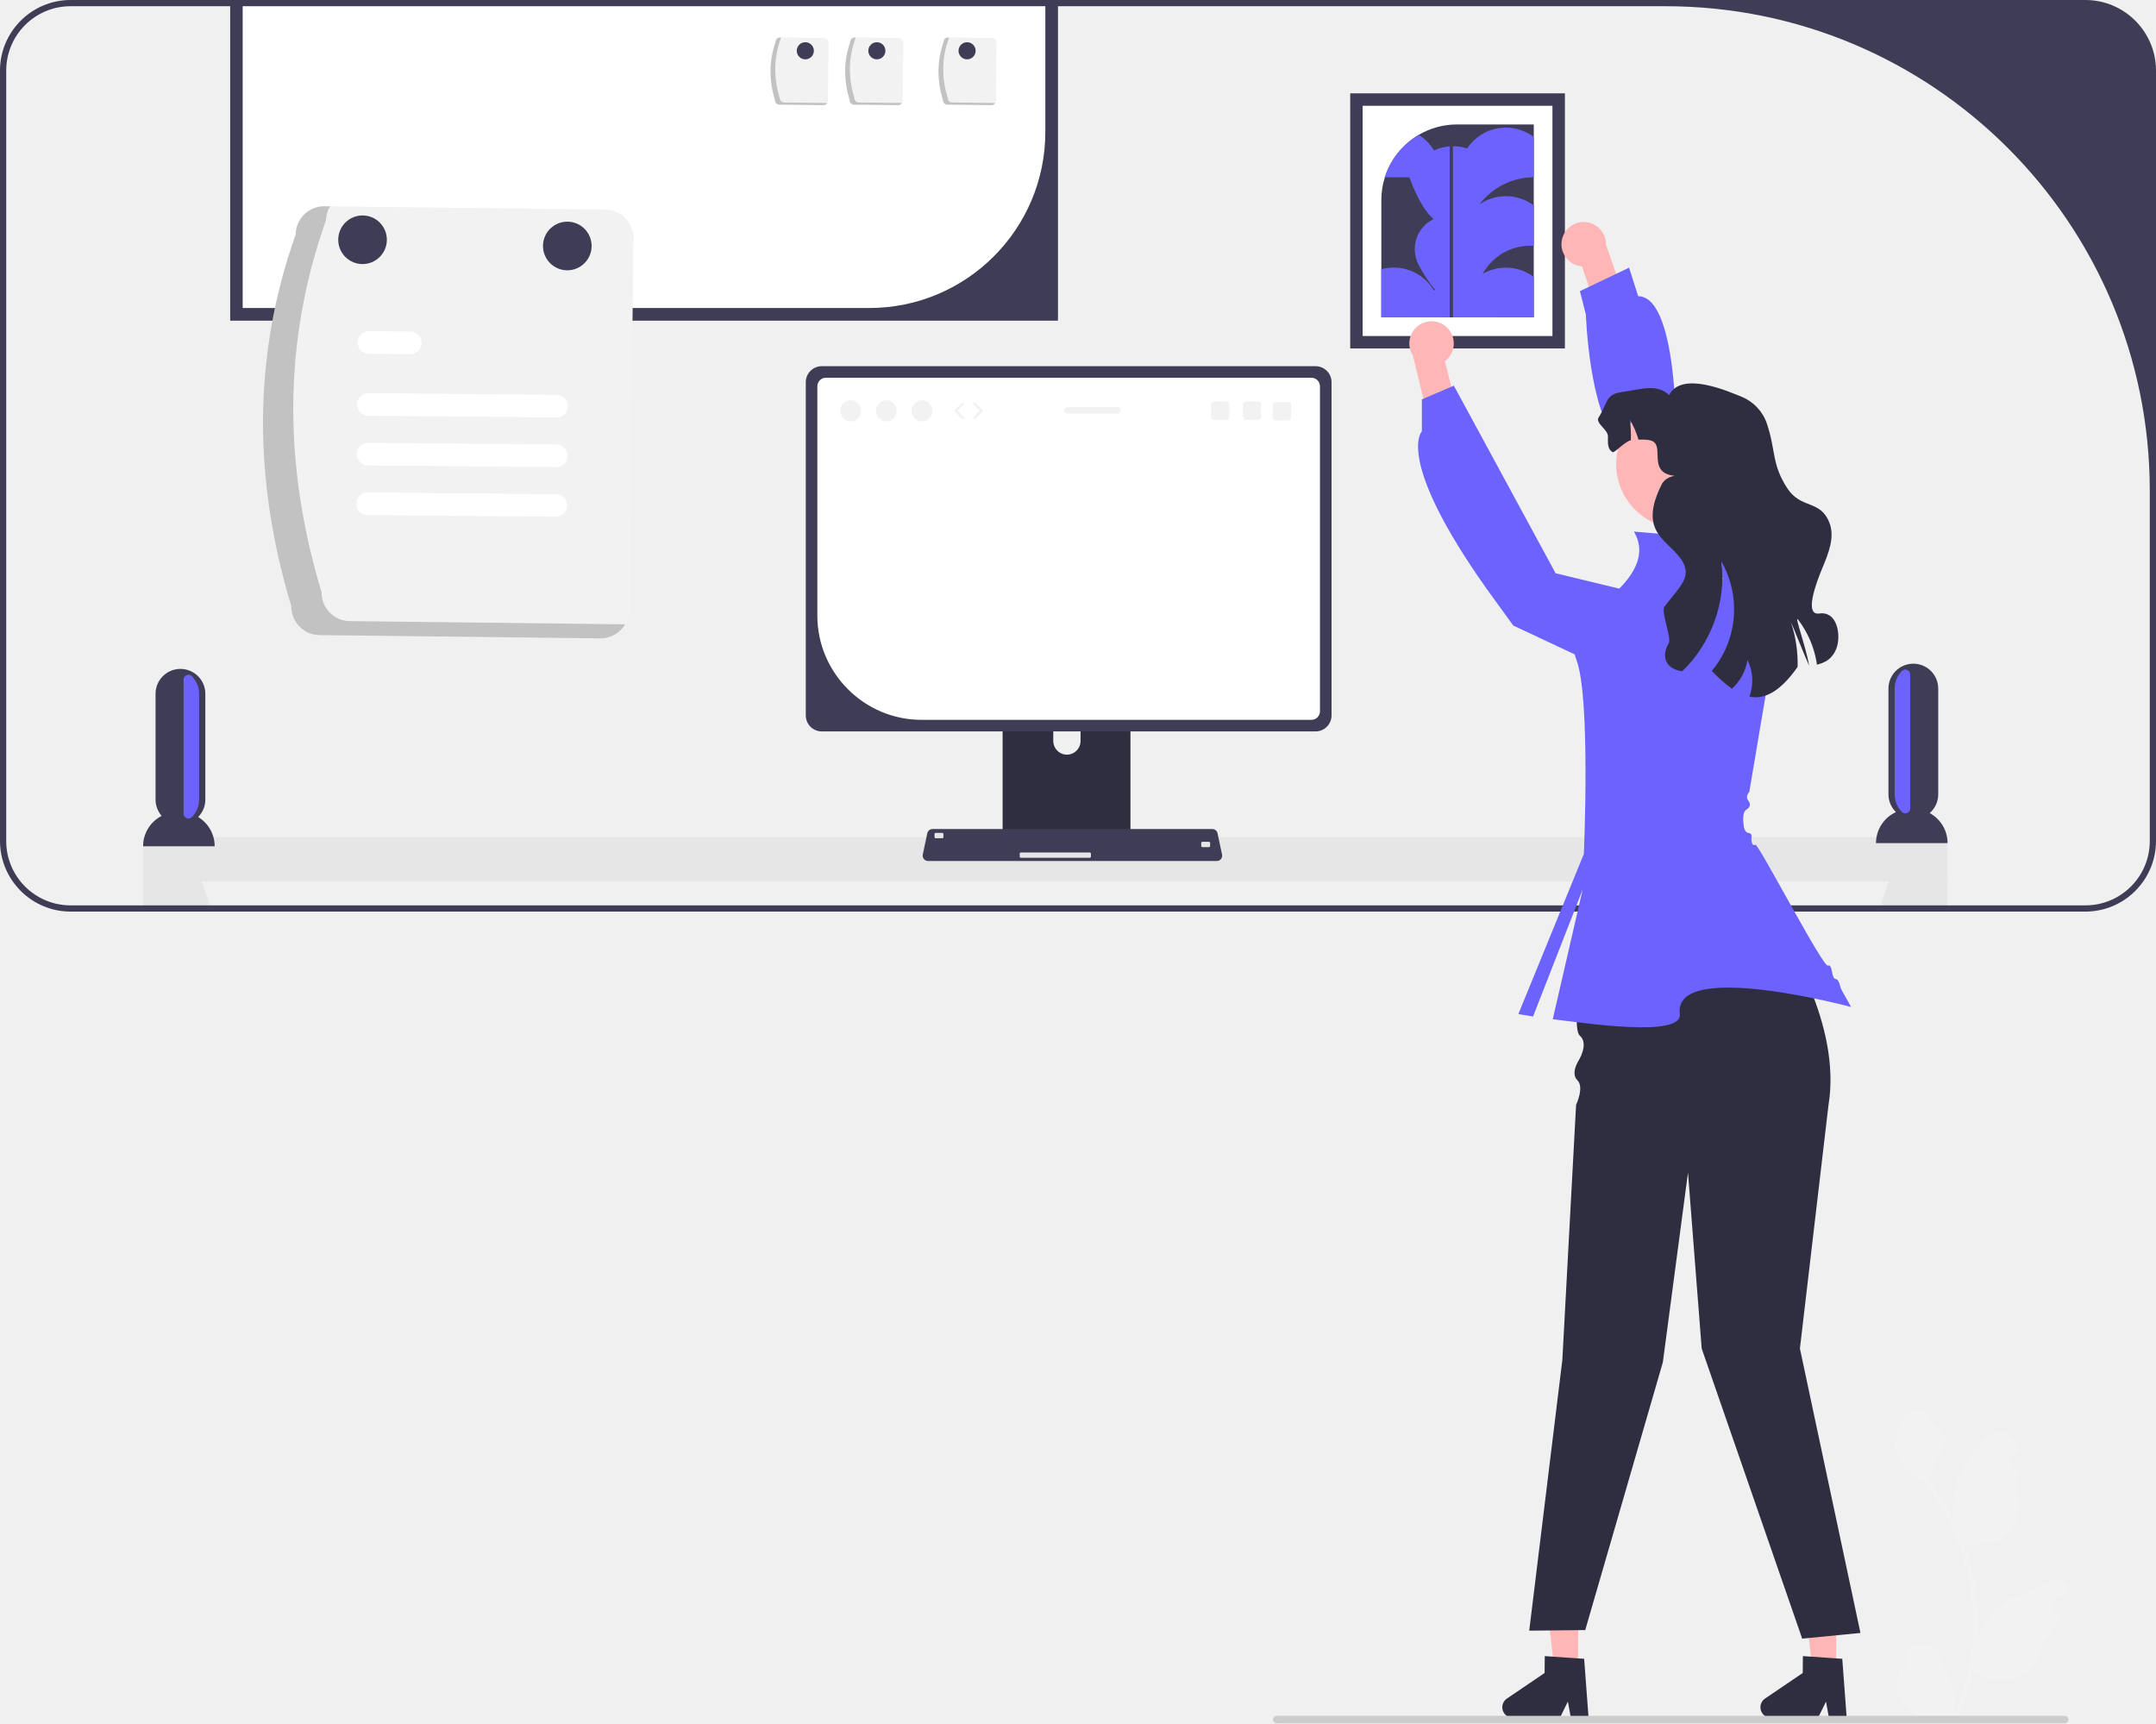
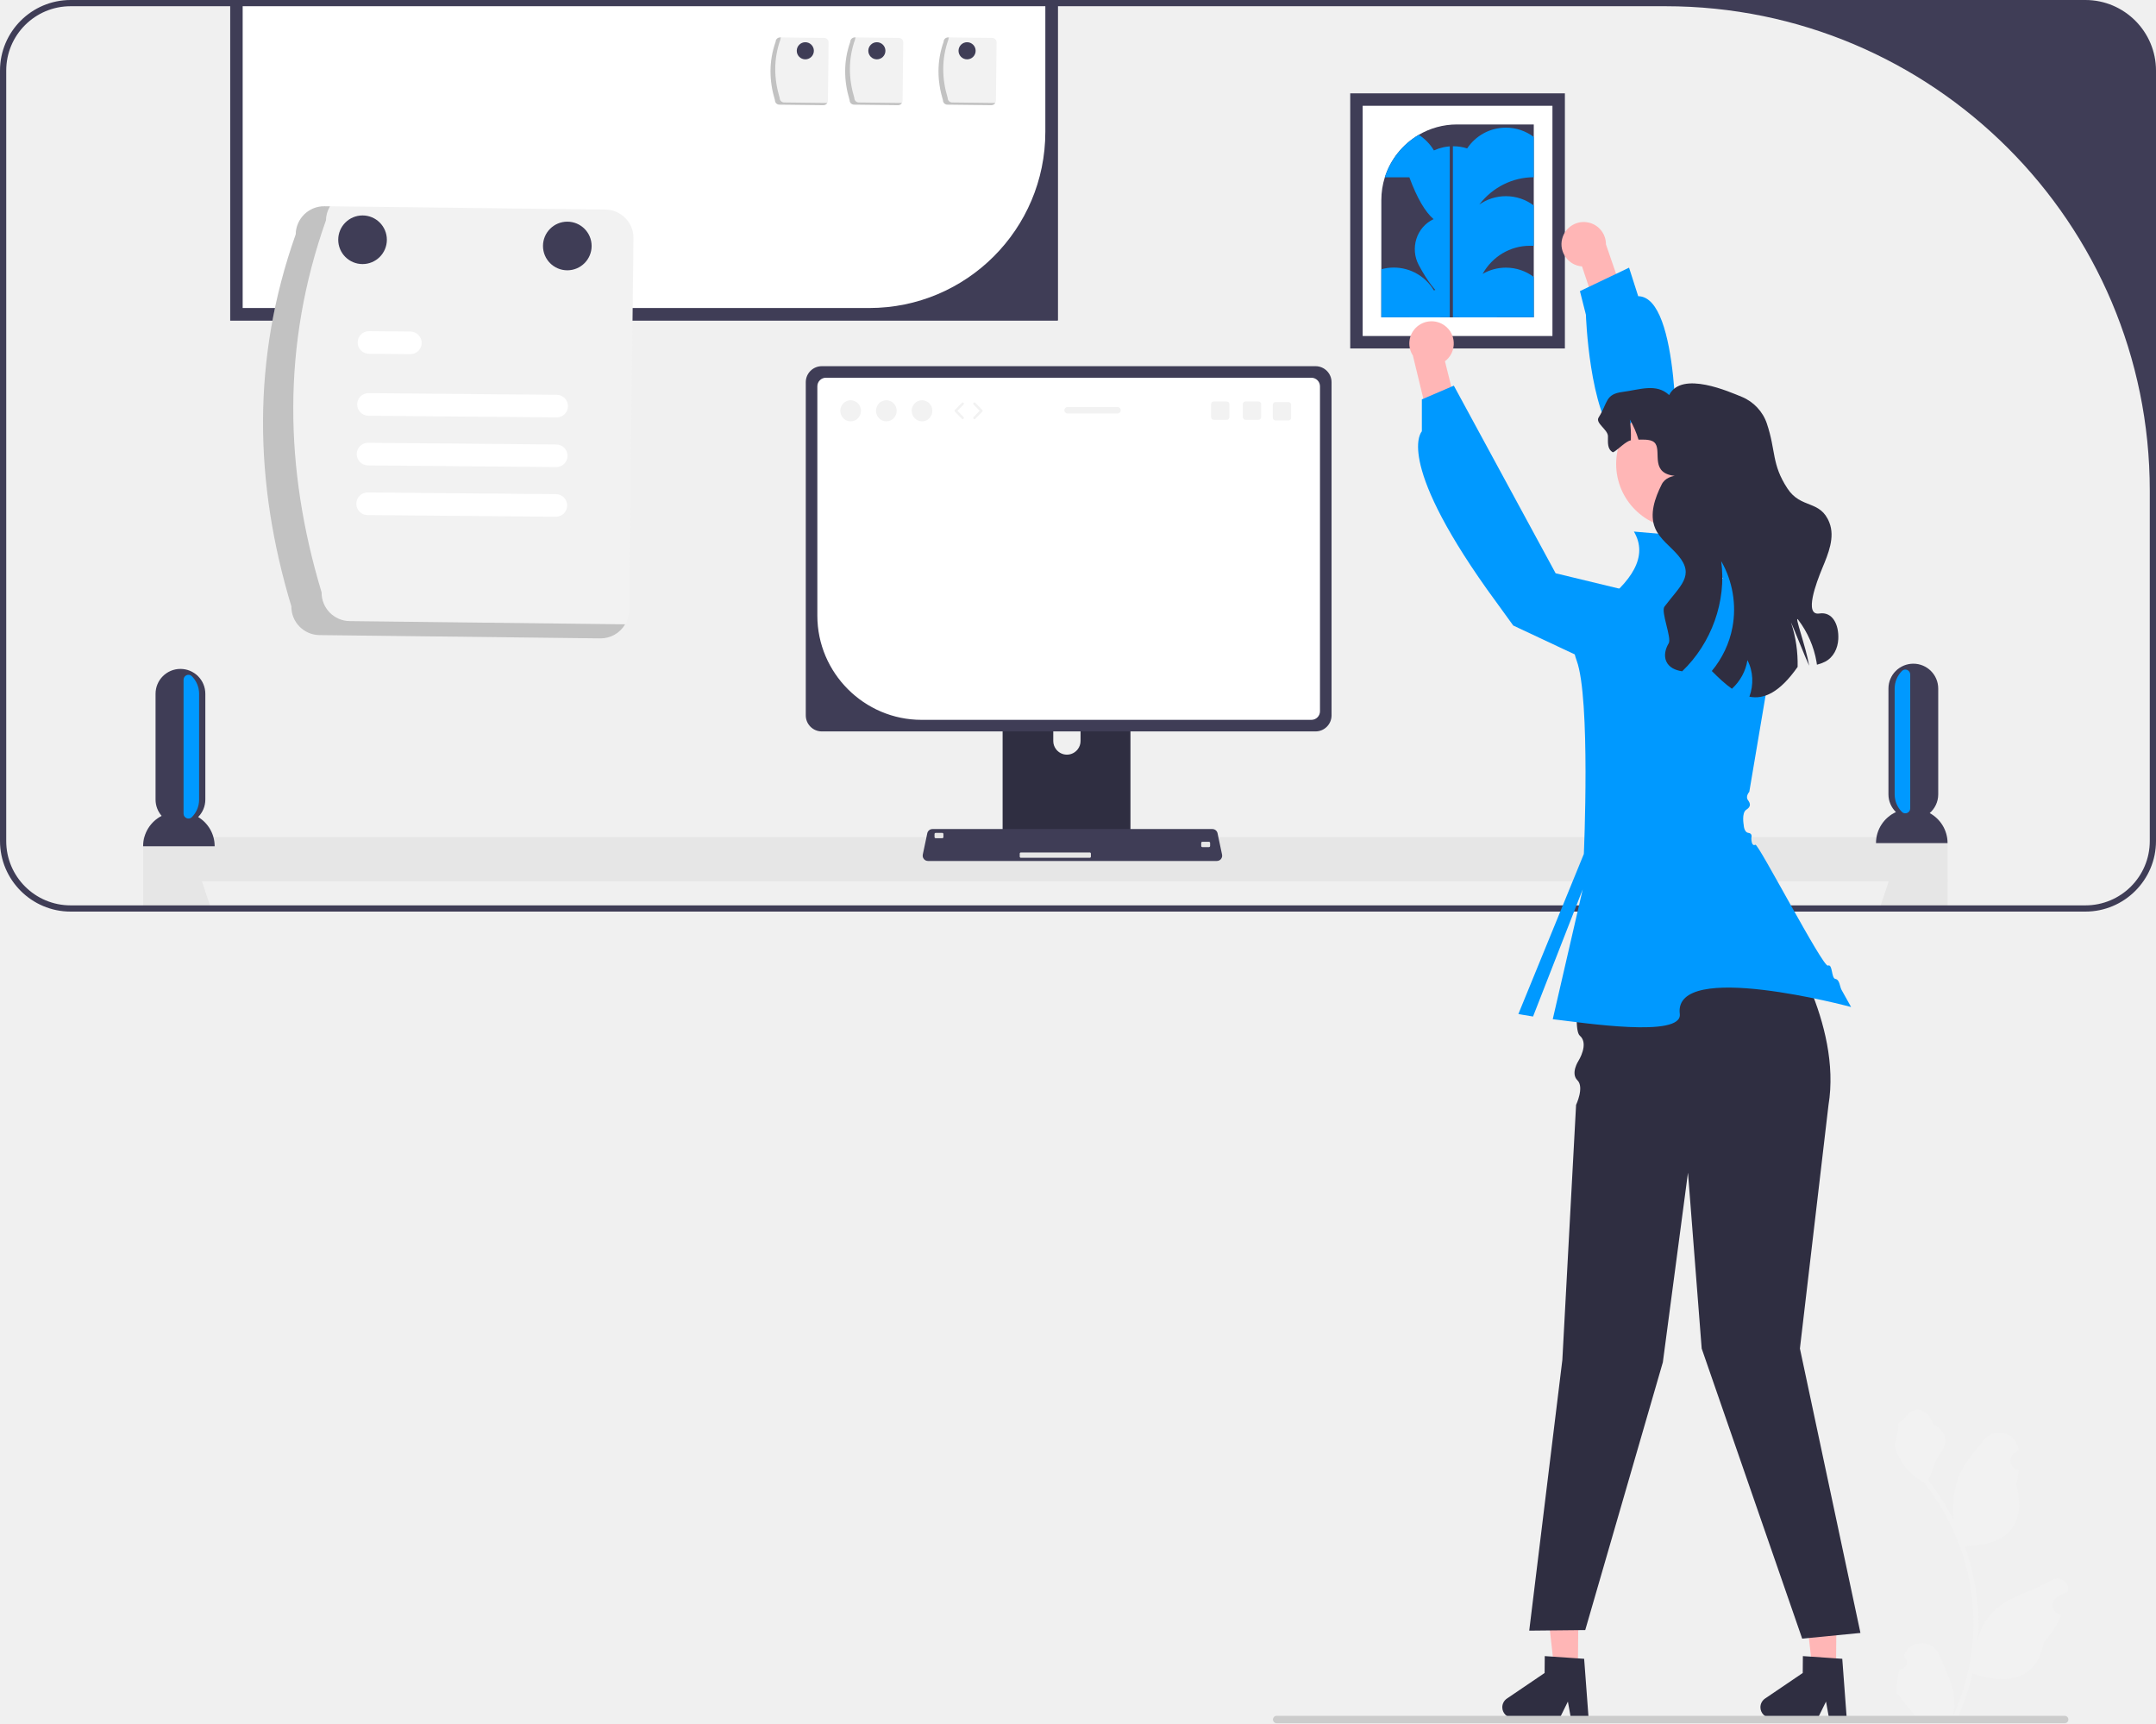
<svg xmlns="http://www.w3.org/2000/svg" width="693" height="553.877" viewBox="0 0 693 553.877">
  <rect x="46" y="269.036" width="580" height="14.233" fill="#e6e6e6" />
  <g>
    <path d="M63.693,262.601c1.421-1.444,2.307-3.413,2.307-5.601v-34c0-2.21-.9-4.21-2.34-5.66-.75-.75-1.66-1.35-2.66-1.76-.93-.37-1.94-.58-3-.58-4.42,0-8,3.58-8,8v34c0,2.003,.74,3.829,1.956,5.232-3.535,1.83-5.956,5.513-5.956,9.768h23c0-3.989-2.13-7.471-5.307-9.399Z" fill="#3f3d56" />
    <path d="M620.262,261.339c1.675-1.466,2.738-3.614,2.738-6.017v-34c0-4.42-3.58-8-8-8-1.06,0-2.07,.21-3,.58-1,.41-1.91,1.01-2.66,1.76-1.44,1.45-2.34,3.45-2.34,5.66v34c0,2.236,.929,4.241,2.406,5.692-3.778,1.742-6.406,5.552-6.406,9.985h23c0-4.169-2.319-7.795-5.738-9.661Z" fill="#3f3d56" />
  </g>
  <rect x="46" y="282.38" width="14.23" height="10.62" fill="#e6e6e6" />
  <polygon points="68.18 293 53.11 293 52.45 291 49.89 283.27 49.82 283.06 51.76 282.38 63.25 278.35 64.9 283.27 67.5 291 68.18 293" fill="#e6e6e6" />
  <polygon points="622.18 283.06 622.11 283.27 619.55 291 618.89 293 603.82 293 604.5 291 607.1 283.27 608.75 278.35 620.24 282.38 622.18 283.06" fill="#e6e6e6" />
  <rect x="611.77" y="282.38" width="14.23" height="10.62" fill="#e6e6e6" />
  <rect x="74" width="266" height="103" fill="#3f3d56" />
  <rect x="74" width="266" height="103" fill="#3f3d56" />
  <path d="M78,0V99h201.394c31.263,0,56.606-25.343,56.606-56.606V0H78Z" fill="#fff" />
  <path d="M670.31,0H22.69C10.18,0,0,10.18,0,22.69v247.62c0,12.51,10.18,22.69,22.69,22.69H670.31c12.51,0,22.69-10.18,22.69-22.69V22.69c0-12.51-10.18-22.69-22.69-22.69Zm20.69,270.31c0,11.43-9.26,20.69-20.69,20.69H22.69c-11.43,0-20.69-9.26-20.69-20.69V22.69C2,11.26,11.26,2,22.69,2H535.32c85.98,0,155.68,69.7,155.68,155.68v112.63Z" fill="#3f3d56" />
  <path d="M361.37,209.23h-37.13c-1.09,0-1.97,.89-1.97,1.99v58.65h41.09v-58.65c0-1.1-.89-1.99-1.99-1.99Zm-14.05,28.95c0,.99-.33,1.89-.89,2.63-.8,1.06-2.07,1.75-3.5,1.75-1.42,0-2.69-.69-3.49-1.75-.56-.74-.89-1.64-.89-2.63v-6.81c.02-2.39,1.98-4.34,4.38-4.34s4.37,1.95,4.39,4.34v6.81Z" fill="#2f2e41" />
  <path d="M322.14,268v5.65c0,.61,.49,1.11,1.1,1.11h39.14c.6,0,1.1-.5,1.1-1.11v-5.65h-41.34Z" fill="#3f3d56" />
  <path d="M422.86,117.7h-158.72c-2.83,0-5.14,2.31-5.14,5.14v107.1c0,2.84,2.31,5.15,5.14,5.15h158.72c2.83,0,5.14-2.31,5.14-5.15V122.84c0-2.83-2.31-5.14-5.14-5.14Z" fill="#3f3d56" />
  <path d="M421.52,121.41h-156.05c-1.519,0-2.75,1.231-2.75,2.75v73.731c0,18.413,15.065,33.479,33.479,33.479h125.332c1.512,0,2.75-1.238,2.75-2.75V124.17c0-1.518-1.242-2.76-2.76-2.76Z" fill="#fff" />
  <g>
    <path d="M392.8,274.67l-1.19-5.63-.25-1.21c-.16-.79-.86-1.36-1.67-1.36h-89.97c-.8,0-1.5,.57-1.67,1.36l-.25,1.21-1.19,5.63c-.1,.51,.02,1.03,.35,1.43,.32,.4,.81,.63,1.32,.63h92.85c.52,0,1-.23,1.33-.63,.32-.4,.45-.92,.34-1.43Z" fill="#3f3d56" />
    <rect x="300.384" y="267.703" width="2.86" height="1.716" rx=".369" ry=".369" fill="#e6e6e6" />
    <rect x="386.106" y="270.563" width="2.86" height="1.716" rx=".369" ry=".369" fill="#e6e6e6" />
    <rect x="327.769" y="273.994" width="22.877" height="1.716" rx=".369" ry=".369" fill="#e6e6e6" />
  </g>
  <g>
    <path d="M93.656,194.895c-12.001-39.797-12.753-79.65,1.398-119.578,.065-5.039,4.196-9.075,9.236-9.022l90.308,1.056c5.039,.065,9.075,4.196,9.022,9.235l-1.398,119.578c-.065,5.039-4.196,9.075-9.235,9.022l-90.308-1.056c-5.039-.065-9.075-4.196-9.022-9.235Z" fill="#f2f2f2" />
    <path d="M112.394,199.631c-5.039-.065-9.075-4.196-9.022-9.235-12.002-39.797-12.753-79.65,1.398-119.578,.028-1.589,.476-3.142,1.297-4.503l-1.777-.021c-5.039-.053-9.171,3.983-9.236,9.022-14.151,39.928-13.399,79.781-1.398,119.578-.053,5.039,3.983,9.171,9.022,9.235l90.308,1.056c3.265,.027,6.295-1.698,7.938-4.519l-88.531-1.035Z" isolation="isolate" opacity=".2" />
    <path d="M178.914,134.161l-60.519-.54c-2.005-.02-3.615-1.662-3.594-3.668,.02-2.002,1.657-3.61,3.659-3.594l60.519,.54c2.005,.024,3.611,1.67,3.587,3.675-.024,1.996-1.655,3.599-3.652,3.587l0,0Z" fill="#fff" />
    <path d="M131.886,113.827l-13.314-.119c-2.005-.012-3.622-1.647-3.61-3.652,.012-2.005,1.647-3.622,3.652-3.61l.023,0,13.314,.119c2.005,.024,3.611,1.67,3.587,3.675-.024,1.996-1.655,3.599-3.652,3.587Z" fill="#fff" />
    <path d="M178.629,166.088l-60.519-.54c-2.005-.024-3.611-1.67-3.587-3.675,.024-1.996,1.655-3.599,3.652-3.587l60.519,.54c2.005,.012,3.622,1.647,3.61,3.652s-1.647,3.622-3.652,3.61l-.023-0Z" fill="#fff" />
    <path d="M178.771,150.124l-60.519-.54c-2.005-.015-3.619-1.654-3.603-3.659,.015-2.005,1.654-3.619,3.659-3.603l.009,0,60.519,.54c2.005,.024,3.611,1.67,3.587,3.675-.024,1.996-1.655,3.599-3.652,3.587l0,0Z" fill="#fff" />
    <circle cx="116.533" cy="77.062" r="7.816" fill="#3f3d56" />
    <circle cx="182.348" cy="79.062" r="7.816" fill="#3f3d56" />
  </g>
  <g>
    <ellipse cx="273.422" cy="132.038" rx="3.321" ry="3.395" fill="#f2f2f2" />
    <ellipse cx="284.894" cy="132.038" rx="3.321" ry="3.395" fill="#f2f2f2" />
    <ellipse cx="296.366" cy="132.038" rx="3.321" ry="3.395" fill="#f2f2f2" />
    <path d="M309.447,134.721c-.102,0-.204-.04-.281-.118l-2.241-2.291c-.149-.153-.149-.397,0-.549l2.241-2.29c.152-.155,.401-.157,.555-.006,.155,.152,.158,.4,.006,.555l-1.972,2.016,1.972,2.016c.152,.155,.149,.404-.006,.555-.076,.075-.175,.112-.275,.112Z" fill="#f2f2f2" />
    <path d="M313.212,134.721c-.099,0-.198-.037-.275-.112-.155-.152-.158-.4-.006-.555l1.972-2.016-1.972-2.016c-.152-.155-.149-.404,.006-.555,.155-.152,.404-.149,.555,.006l2.24,2.29c.149,.153,.149,.397,0,.549l-2.24,2.291c-.077,.079-.179,.118-.281,.118Z" fill="#f2f2f2" />
    <path d="M404.515,129.036h-4.166c-.475,0-.86,.385-.86,.86v4.17c0,.475,.385,.86,.86,.86h4.166c.475,0,.864-.385,.864-.86v-4.17c0-.475-.389-.86-.864-.86Z" fill="#f2f2f2" />
    <path d="M394.305,129.036h-4.166c-.475,0-.86,.385-.86,.86v4.17c0,.475,.385,.86,.86,.86h4.166c.475,0,.864-.385,.864-.86v-4.17c0-.475-.389-.86-.864-.86Z" fill="#f2f2f2" />
    <path d="M414.136,129.232h-4.166c-.475,0-.86,.385-.86,.86v4.17c0,.475,.385,.86,.86,.86h4.166c.475,0,.864-.385,.864-.86v-4.17c0-.475-.389-.86-.864-.86Z" fill="#f2f2f2" />
    <path d="M359.191,130.819h-16.025c-.581,0-1.048,.471-1.048,1.048s.467,1.048,1.048,1.048h16.025c.577,0,1.048-.471,1.048-1.048s-.471-1.048-1.048-1.048Z" fill="#f2f2f2" />
  </g>
  <g>
    <path d="M303.09,32.19c-1.882-6.241-2-12.49,.219-18.752,.01-.79,.658-1.423,1.448-1.415l14.162,.166c.79,.01,1.423,.658,1.415,1.448l-.219,18.752c-.01,.79-.658,1.423-1.448,1.415l-14.162-.166c-.79-.01-1.423-.658-1.415-1.448Z" fill="#f2f2f2" />
    <path d="M306.028,32.933c-.79-.01-1.423-.658-1.415-1.448-1.882-6.241-2-12.491,.219-18.752,.004-.249,.075-.493,.203-.706l-.279-.003c-.79-.008-1.438,.625-1.448,1.415-2.219,6.261-2.101,12.511-.219,18.752-.008,.79,.625,1.438,1.415,1.448l14.162,.166c.512,.004,.987-.266,1.245-.709l-13.883-.162Z" isolation="isolate" opacity=".2" />
  </g>
  <g>
    <path d="M273.09,32.19c-1.882-6.241-2-12.49,.219-18.752,.01-.79,.658-1.423,1.448-1.415l14.162,.166c.79,.01,1.423,.658,1.415,1.448l-.219,18.752c-.01,.79-.658,1.423-1.448,1.415l-14.162-.166c-.79-.01-1.423-.658-1.415-1.448Z" fill="#f2f2f2" />
    <path d="M276.028,32.933c-.79-.01-1.423-.658-1.415-1.448-1.882-6.241-2-12.491,.219-18.752,.004-.249,.075-.493,.203-.706l-.279-.003c-.79-.008-1.438,.625-1.448,1.415-2.219,6.261-2.101,12.511-.219,18.752-.008,.79,.625,1.438,1.415,1.448l14.162,.166c.512,.004,.987-.266,1.245-.709l-13.883-.162Z" isolation="isolate" opacity=".2" />
  </g>
  <g>
    <path d="M249.09,32.19c-1.882-6.241-2-12.49,.219-18.752,.01-.79,.658-1.423,1.448-1.415l14.162,.166c.79,.01,1.423,.658,1.415,1.448l-.219,18.752c-.01,.79-.658,1.423-1.448,1.415l-14.162-.166c-.79-.01-1.423-.658-1.415-1.448Z" fill="#f2f2f2" />
    <path d="M252.028,32.933c-.79-.01-1.423-.658-1.415-1.448-1.882-6.241-2-12.491,.219-18.752,.004-.249,.075-.493,.203-.706l-.279-.003c-.79-.008-1.438,.625-1.448,1.415-2.219,6.261-2.101,12.511-.219,18.752-.008,.79,.625,1.438,1.415,1.448l14.162,.166c.512,.004,.987-.266,1.245-.709l-13.883-.162Z" isolation="isolate" opacity=".2" />
  </g>
  <circle cx="258.85" cy="16.323" r="2.751" fill="#3f3d56" />
  <circle cx="281.85" cy="16.323" r="2.751" fill="#3f3d56" />
  <circle cx="310.85" cy="16.323" r="2.751" fill="#3f3d56" />
-   <path d="M64,223v34c0,2.209-.895,4.207-2.341,5.654-.977,.978-2.659,.241-2.659-1.141v-43.039c0-1.369,1.665-2.121,2.637-1.157l.023,.022c1.44,1.45,2.34,3.45,2.34,5.66Z" fill="#6c63ff" />
-   <path d="M609,221.323v34c0,2.209,.895,4.207,2.341,5.654,.977,.978,2.659,.241,2.659-1.141v-43.039c0-1.369-1.665-2.121-2.637-1.157l-.023,.022c-1.44,1.45-2.34,3.45-2.34,5.66Z" fill="#6c63ff" />
+   <path d="M64,223v34c0,2.209-.895,4.207-2.341,5.654-.977,.978-2.659,.241-2.659-1.141v-43.039c0-1.369,1.665-2.121,2.637-1.157l.023,.022c1.44,1.45,2.34,3.45,2.34,5.66Z" fill="#0099ff" />
+   <path d="M609,221.323v34c0,2.209,.895,4.207,2.341,5.654,.977,.978,2.659,.241,2.659-1.141v-43.039c0-1.369-1.665-2.121-2.637-1.157l-.023,.022c-1.44,1.45-2.34,3.45-2.34,5.66Z" fill="#0099ff" />
  <rect x="434" y="30" width="69" height="82" fill="#3f3d56" />
  <path d="M438,108h61V34h-61V108Z" fill="#fff" />
  <path d="M468.34,40c-4.49,0-8.7,1.22-12.31,3.34-5.14,3.02-9.08,7.87-10.91,13.66-.73,2.32-1.12,4.78-1.12,7.34v37.66h49V40h-24.66Z" fill="#3f3d56" />
-   <path d="M481.181,101.972h-28.181c1.365-3.866,4.275-7.006,7.992-8.66,1.863-.837,3.926-1.305,6.099-1.305,1.565,0,3.079,.239,4.494,.698,4.474,1.405,8.042,4.863,9.596,9.268Z" fill="#6c63ff" />
+   <path d="M481.181,101.972h-28.181c1.365-3.866,4.275-7.006,7.992-8.66,1.863-.837,3.926-1.305,6.099-1.305,1.565,0,3.079,.239,4.494,.698,4.474,1.405,8.042,4.863,9.596,9.268Z" fill="#0099ff" />
  <g>
-     <path d="M448,86c-1.38,0-2.73,.19-4,.54v15.46h18.96c.03-.33,.04-.66,.04-1,0-2.81-.78-5.45-2.12-7.69-2.63-4.38-7.41-7.31-12.88-7.31Z" fill="#6c63ff" />
-     <path d="M493,56.972v-12.955c-2.491-1.873-5.6-2.99-8.969-2.99-5.192,0-9.766,2.651-12.446,6.677-1.415-.458-2.93-.698-4.494-.698-2.172,0-4.235,.468-6.099,1.305-.03,.013-.057,.031-.086,.044-.009-.015-.017-.031-.026-.046-1.21-2.01-2.87-3.72-4.85-4.97-5.14,3.02-9.08,7.87-10.91,13.66h7.891c2.517,6.801,5.114,11.134,7.777,13.439-5.514,2.576-7.625,9.417-4.739,14.793,5.682,10.583,10.109,12.781,13.9,10.745-.556,1.564-.866,3.245-.866,4.999,0,.339,.01,.668,.04,.996h23.876v-12.955c-2.491-1.873-5.6-2.99-8.969-2.99-2.722,0-5.27,.734-7.469,2.007l.047-.084c3.081-5.49,8.822-8.951,15.117-8.951h1.273v-12.955c-2.491-1.873-5.6-2.99-8.969-2.99-3.172,0-6.11,.993-8.53,2.681l.097-.125c4.193-5.394,10.57-8.64,17.402-8.64h0Z" fill="#6c63ff" />
+     <path d="M448,86c-1.38,0-2.73,.19-4,.54v15.46h18.96c.03-.33,.04-.66,.04-1,0-2.81-.78-5.45-2.12-7.69-2.63-4.38-7.41-7.31-12.88-7.31Z" fill="#0099ff" />
+     <path d="M493,56.972v-12.955c-2.491-1.873-5.6-2.99-8.969-2.99-5.192,0-9.766,2.651-12.446,6.677-1.415-.458-2.93-.698-4.494-.698-2.172,0-4.235,.468-6.099,1.305-.03,.013-.057,.031-.086,.044-.009-.015-.017-.031-.026-.046-1.21-2.01-2.87-3.72-4.85-4.97-5.14,3.02-9.08,7.87-10.91,13.66h7.891c2.517,6.801,5.114,11.134,7.777,13.439-5.514,2.576-7.625,9.417-4.739,14.793,5.682,10.583,10.109,12.781,13.9,10.745-.556,1.564-.866,3.245-.866,4.999,0,.339,.01,.668,.04,.996h23.876v-12.955c-2.491-1.873-5.6-2.99-8.969-2.99-2.722,0-5.27,.734-7.469,2.007l.047-.084c3.081-5.49,8.822-8.951,15.117-8.951h1.273v-12.955c-2.491-1.873-5.6-2.99-8.969-2.99-3.172,0-6.11,.993-8.53,2.681l.097-.125c4.193-5.394,10.57-8.64,17.402-8.64h0Z" fill="#0099ff" />
  </g>
  <rect x="466" y="45" width="1" height="57" fill="#3f3d56" />
  <g>
    <polygon points="507.178 536.66 499.593 536.596 496.235 506.656 507.43 506.75 507.178 536.66" fill="#ffb6b6" />
    <path d="M482.881,548.722c-.016,1.867,1.489,3.404,3.362,3.421l15.082,.126,2.64-5.352,.97,5.379,5.691,.052-1.437-19.185-1.98-.132-8.076-.557-2.605-.174-.046,5.428-12.115,8.217c-.922,.626-1.477,1.663-1.486,2.777Z" fill="#2f2e41" />
  </g>
  <g>
    <polygon points="590.147 536.66 582.562 536.596 579.204 506.656 590.399 506.75 590.147 536.66" fill="#ffb6b6" />
    <path d="M565.85,548.722c-.016,1.867,1.489,3.404,3.362,3.421l15.082,.126,2.64-5.352,.97,5.379,5.691,.052-1.437-19.185-1.98-.132-8.076-.557-2.605-.174-.046,5.428-12.115,8.217c-.922,.626-1.477,1.663-1.486,2.777Z" fill="#2f2e41" />
  </g>
  <path d="M465.068,105.229c3.189,2.972,2.891,8.295-.621,10.878l8.65,34.592-8.98,4.745-9.974-41.161c-1.752-2.709-1.502-6.357,.819-8.798,2.72-2.861,7.244-2.976,10.105-.256Z" fill="#ffb6b6" />
  <path d="M509.539,300.493h63.272s19.316,28.319,14.91,54.751l-9.178,78.196,19.457,91.413-18.723,1.836-32.306-93.248-4.405-56.536-8.077,60.942-24.95,86.088-18.003,.185,10.646-87.007,4.415-81.984s2.698-5.677,.426-7.92,.335-6.226,.335-6.226c0,0,3.48-5.508,.436-8.105-3.043-2.597,1.744-32.384,1.744-32.384Z" fill="#2f2e41" />
-   <path d="M595,323.672s-57.27-15.419-55.068,2.203c.975,7.801-30.97,2.871-40.831,1.711l9.626-41.727-15.962,40.868c-2.908-.455-4.714-.808-4.714-.808l21.043-51.441s2.203-49.928-2.313-62.168c-4.516-12.24,6.718-17.13,6.718-17.13,11.096-8.233,16.394-16.366,11.682-24.325l24.296,2.093,2.203,11.953,20.661,10.059-10.068,59.547s-1.31,1.446-.445,2.631,1.015,2.13-.529,3.126c-1.543,.996-.824,4.873-.824,4.873,0,0,.073,2.397,1.513,2.564s.949,1.609,.949,1.609c0,0-.094,2.91,1.299,2.203,.936-.475,21.719,39.483,23.304,38.845,1.585-.638,1.038,4.075,2.413,4.288s1.384,2.467,1.977,3.527c1.892,3.381,3.068,5.497,3.068,5.497Z" fill="#6c63ff" />
-   <path d="M530.103,215.429l2.498-23.302-32.578-7.869-32.717-60.299-10.279,4.405v10.279s-8.811,8.811,20.906,50.727l8.464,11.683,46.205,21.698-2.498-7.323Z" fill="#6c63ff" />
+   <path d="M595,323.672s-57.27-15.419-55.068,2.203c.975,7.801-30.97,2.871-40.831,1.711l9.626-41.727-15.962,40.868c-2.908-.455-4.714-.808-4.714-.808l21.043-51.441s2.203-49.928-2.313-62.168c-4.516-12.24,6.718-17.13,6.718-17.13,11.096-8.233,16.394-16.366,11.682-24.325l24.296,2.093,2.203,11.953,20.661,10.059-10.068,59.547s-1.31,1.446-.445,2.631,1.015,2.13-.529,3.126c-1.543,.996-.824,4.873-.824,4.873,0,0,.073,2.397,1.513,2.564s.949,1.609,.949,1.609c0,0-.094,2.91,1.299,2.203,.936-.475,21.719,39.483,23.304,38.845,1.585-.638,1.038,4.075,2.413,4.288s1.384,2.467,1.977,3.527c1.892,3.381,3.068,5.497,3.068,5.497Z" fill="#0099ff" />
+   <path d="M530.103,215.429l2.498-23.302-32.578-7.869-32.717-60.299-10.279,4.405v10.279s-8.811,8.811,20.906,50.727l8.464,11.683,46.205,21.698-2.498-7.323Z" fill="#0099ff" />
  <g>
    <path d="M502.115,76.792c-1.085,4.222,2.033,8.546,6.383,8.83l11.348,33.803,10.122-.84-13.772-40.05c.016-3.226-2.159-6.165-5.43-6.971-3.833-.945-7.706,1.396-8.651,5.228Z" fill="#ffb6b6" />
-     <path d="M571.68,203.339h0c8.301-5.437,9.322-17.211,2.08-23.996l-34.937-32.735s1.318-51.278-12.26-51.404l-2.935-9.171-15.793,7.537,1.919,7.58s1.033,31.368,10.311,40.722c.168,13.213,5.706,16.716,5.706,16.716l45.908,44.75Z" fill="#6c63ff" />
+     <path d="M571.68,203.339h0c8.301-5.437,9.322-17.211,2.08-23.996l-34.937-32.735s1.318-51.278-12.26-51.404l-2.935-9.171-15.793,7.537,1.919,7.58s1.033,31.368,10.311,40.722c.168,13.213,5.706,16.716,5.706,16.716l45.908,44.75Z" fill="#0099ff" />
  </g>
  <circle cx="540.296" cy="149.12" r="20.816" fill="#ffb6b6" />
  <path d="M590.876,205.448c-.15,2.99-1.58,5.86-4.23,7.23-.84,.42-1.72,.74-2.63,.97-.03-.3-.08-.59-.13-.88-.83-4.92-2.89-9.61-5.9-13.57-1.43-1.88,2.53,8.78,3.53,14.78-.91-1.82-5.54-13.5-5.84-13.94,0,.02,.02,.08,.06,.21,1.5,4.53,2.18,9.33,2.07,14.11-5.8,8.27-10.85,10.5-15.5,9.57,1.4-3.78,1.25-8.16-.64-11.74-.52,3.52-2.35,6.79-4.97,9.19-2.2-1.53-4.34-3.56-6.47-5.71,3.35-4.03,5.67-8.9,6.63-14.05,1.37-7.21,.06-14.9-3.61-21.25,1.77,12.89-3.16,26.44-12.55,35.4-2.22-.34-4.22-1.22-5.11-3.2-.83-1.86-.27-4.06,.78-5.8,1.03-1.74-2.58-10.15-1.37-11.77,5.06-6.74,9.87-9.98,4.45-16.43-2.49-2.97-5.96-5.25-7.45-8.83-1.88-4.51-.07-9.66,2.11-14.02,2.19-4.37,9.48-2.33,4.6-2.73-8.39-.68-4.73-7.49-6.57-10.33-1.03-1.59-3.57-1.33-5.47-1.35-.67-2.25-1.61-4.43-2.79-6.47,.3,2.21,.41,4.45,.33,6.68-1.52,.26-3.99,2.81-5.3,3.63l-.48,.23c-1.85-1.06-1.575-3.042-1.585-5.182-.02-2.14-4.14-4.19-3-6,3.03-4.79,2.055-7.488,7.676-8.218s10.85-2.86,15,1c4-8,19.57-.94,23.33,.57,3.76,1.52,6.79,4.74,8.07,8.58,2.98,8.9,1.47,13,6.6,20.85,4.39,6.72,10.6,3.55,13.51,11.03,1.83,4.72-.35,9.94-2.29,14.61-1.94,4.68-5.95,15.33-.95,14.57,4.26-.66,6.33,3.58,6.09,8.26Z" fill="#2f2e41" />
  <path d="M610.524,536.544c2.066,.129,3.208-2.437,1.645-3.933l-.155-.618c.02-.05,.041-.099,.062-.148,2.089-4.982,9.17-4.947,11.241,.042,1.839,4.428,4.179,8.864,4.756,13.546,.258,2.067,.142,4.172-.316,6.2,4.308-9.411,6.575-19.687,6.575-30.021,0-2.597-.142-5.193-.433-7.783-.239-2.119-.568-4.224-.995-6.31-2.306-11.277-7.299-22.018-14.5-30.99-3.462-1.892-6.349-4.851-8.093-8.397-.626-1.279-1.117-2.655-1.35-4.056,.394,.052,1.486-5.949,1.188-6.317,.549-.833,1.532-1.247,2.131-2.06,2.982-4.043,7.091-3.337,9.236,2.157,4.582,2.313,4.627,6.148,1.815,9.837-1.789,2.347-2.035,5.522-3.604,8.035,.162,.207,.329,.407,.491,.614,2.961,3.798,5.522,7.88,7.681,12.169-.61-4.766,.291-10.508,1.826-14.21,1.748-4.217,5.025-7.769,7.91-11.415,3.466-4.379,10.573-2.468,11.184,3.083,.006,.054,.012,.107,.017,.161-.429,.242-.848,.499-1.259,.77-2.339,1.547-1.531,5.174,1.241,5.602l.063,.01c-.155,1.544-.42,3.074-.807,4.579,3.702,14.316-4.29,19.53-15.701,19.764-.252,.129-.497,.258-.749,.381,1.156,3.255,2.08,6.594,2.764,9.979,.614,2.99,1.04,6.013,1.279,9.049,.297,3.83,.271,7.68-.052,11.503l.019-.136c.82-4.211,3.107-8.145,6.427-10.87,4.946-4.063,11.933-5.559,17.268-8.824,2.568-1.572,5.859,.459,5.411,3.437l-.022,.143c-.794,.323-1.569,.698-2.319,1.117-.429,.242-.848,.499-1.259,.77-2.339,1.547-1.531,5.174,1.241,5.602l.063,.01c.045,.006,.084,.013,.129,.019-1.363,3.236-3.262,6.239-5.639,8.829-2.315,12.497-12.256,13.683-22.89,10.044h-.006c-1.163,5.064-2.861,10.011-5.044,14.726h-18.02c-.065-.2-.123-.407-.181-.607,1.666,.103,3.346,.006,4.986-.297-1.337-1.641-2.674-3.294-4.011-4.935-.032-.032-.058-.065-.084-.097-.678-.84-1.363-1.673-2.041-2.512l-0-.001c-.042-2.578,.267-5.147,.879-7.64l.001-0Z" fill="#f2f2f2" />
  <path d="M409.166,552.687c0,.66,.53,1.19,1.19,1.19h253.29c.66,0,1.19-.53,1.19-1.19,0-.66-.53-1.19-1.19-1.19h-253.29c-.66,0-1.19,.53-1.19,1.19Z" fill="#ccc" />
</svg>
